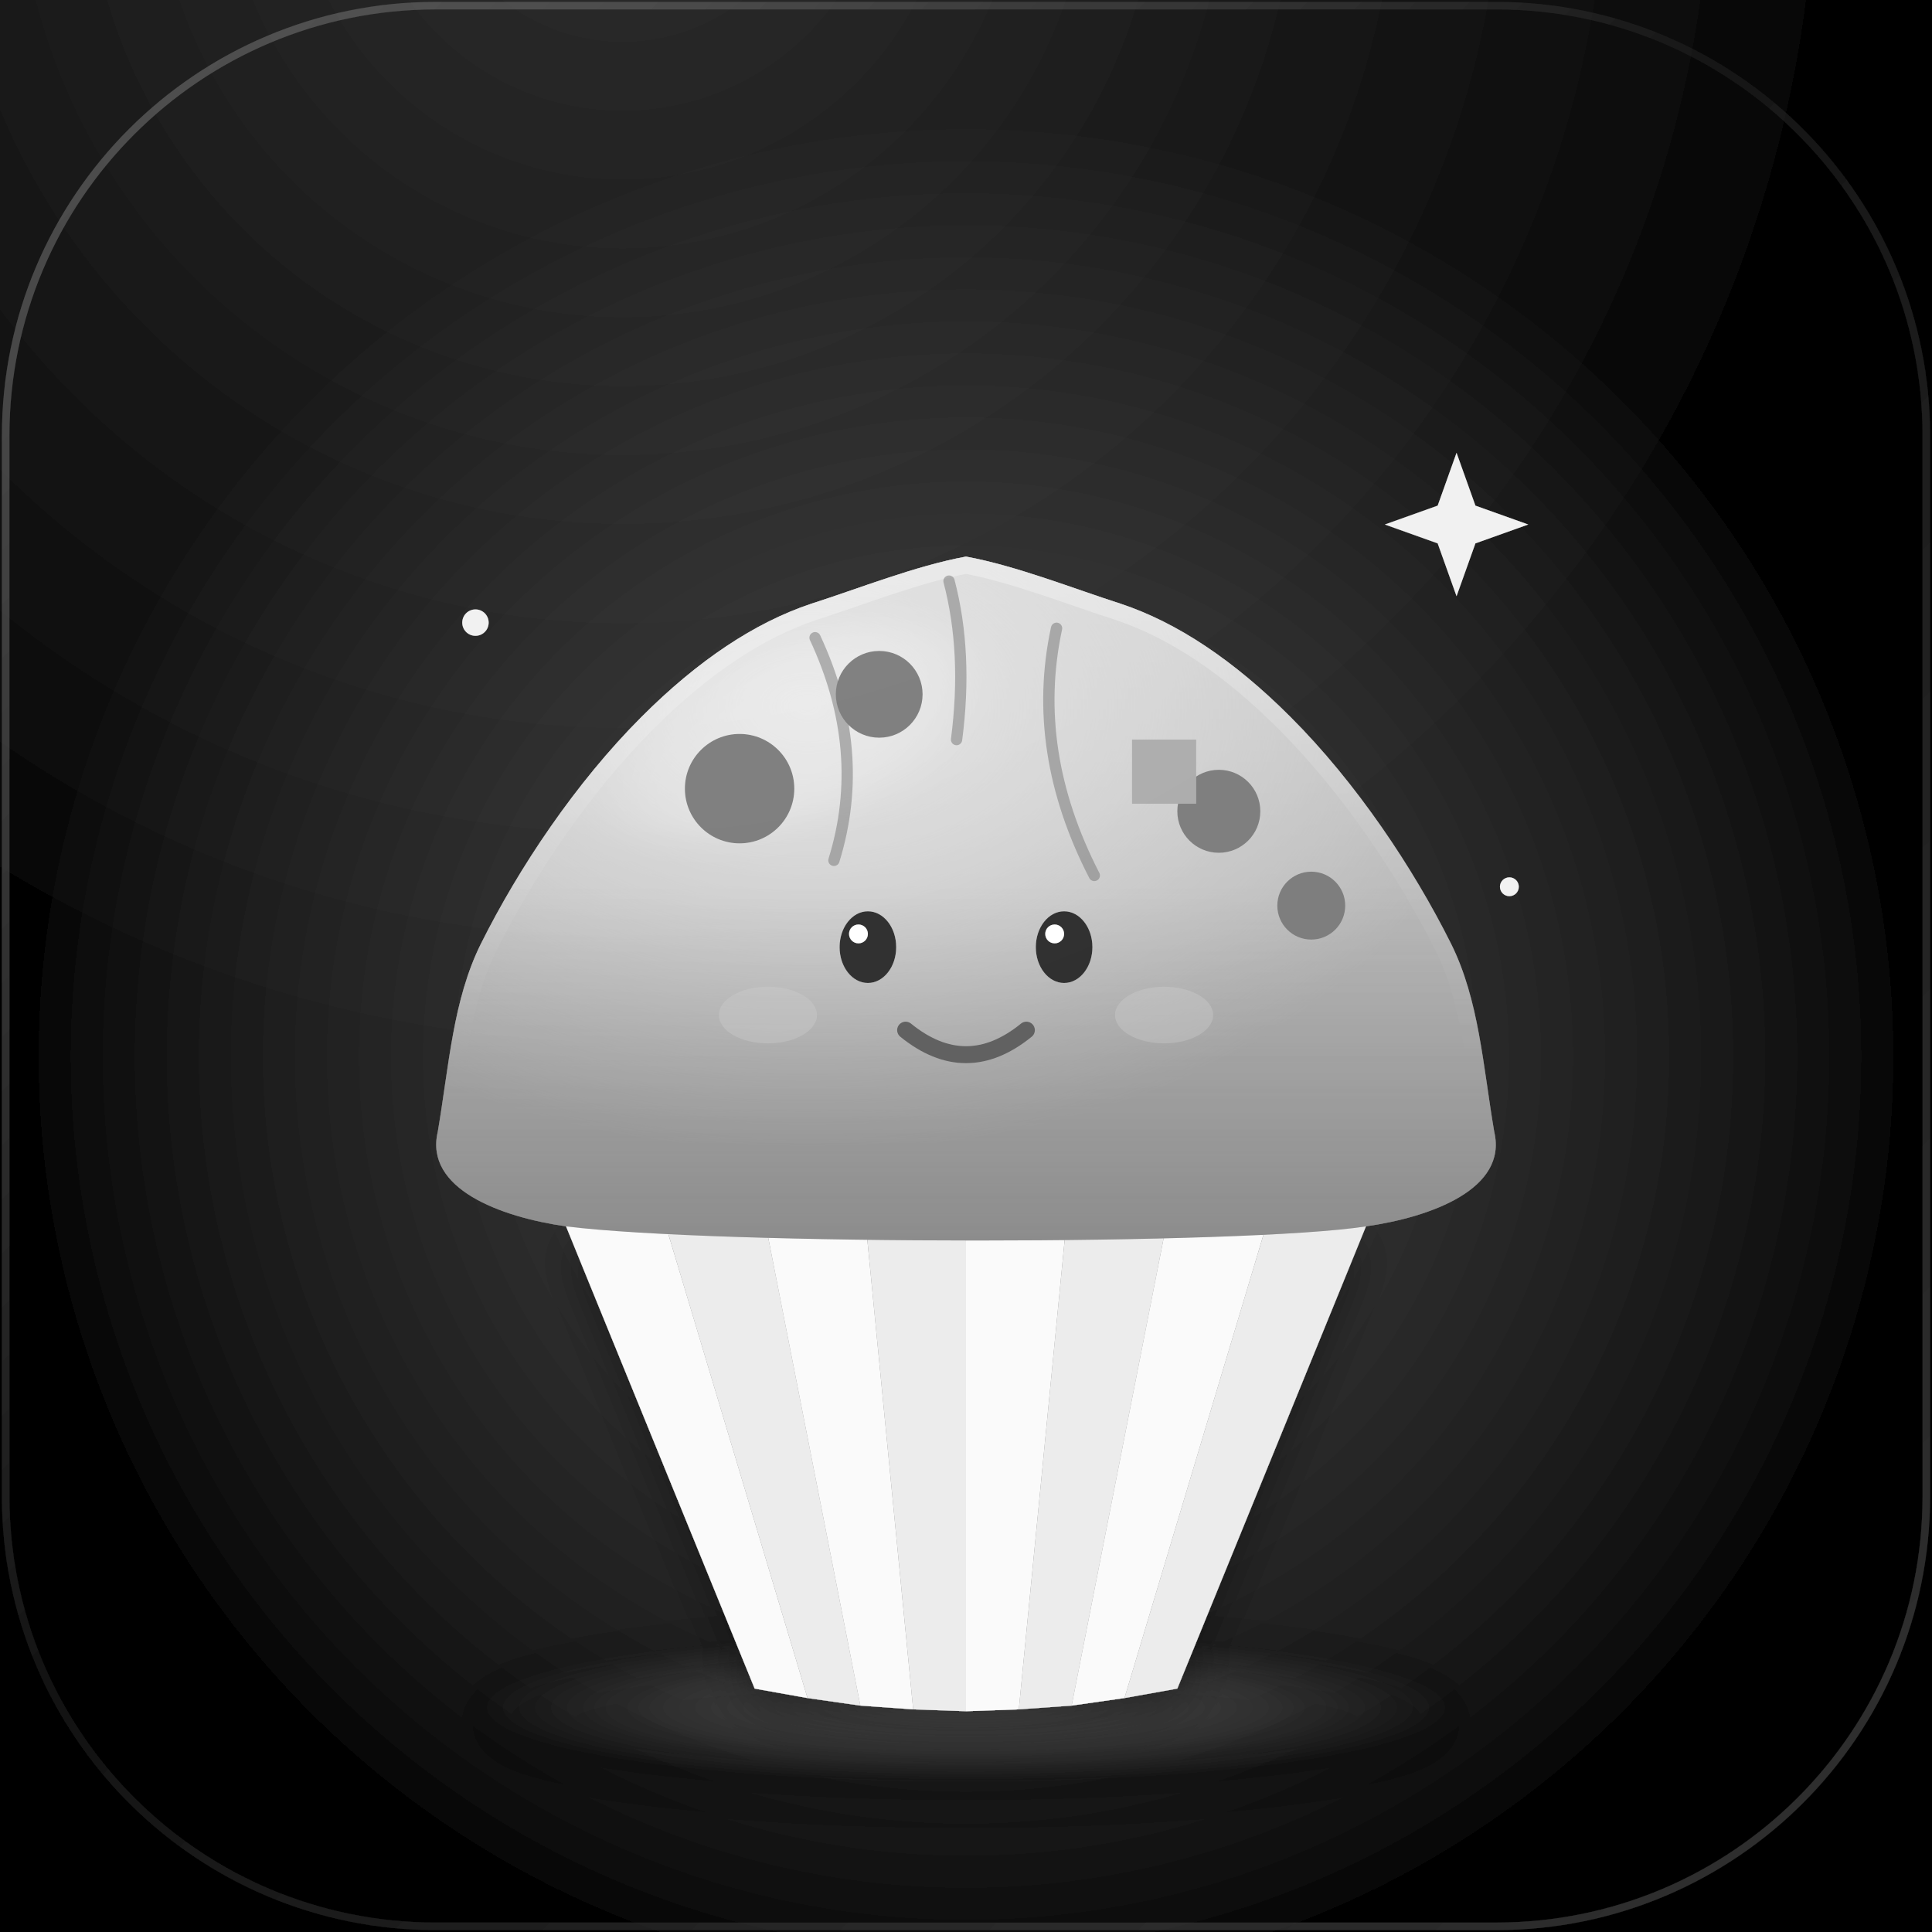
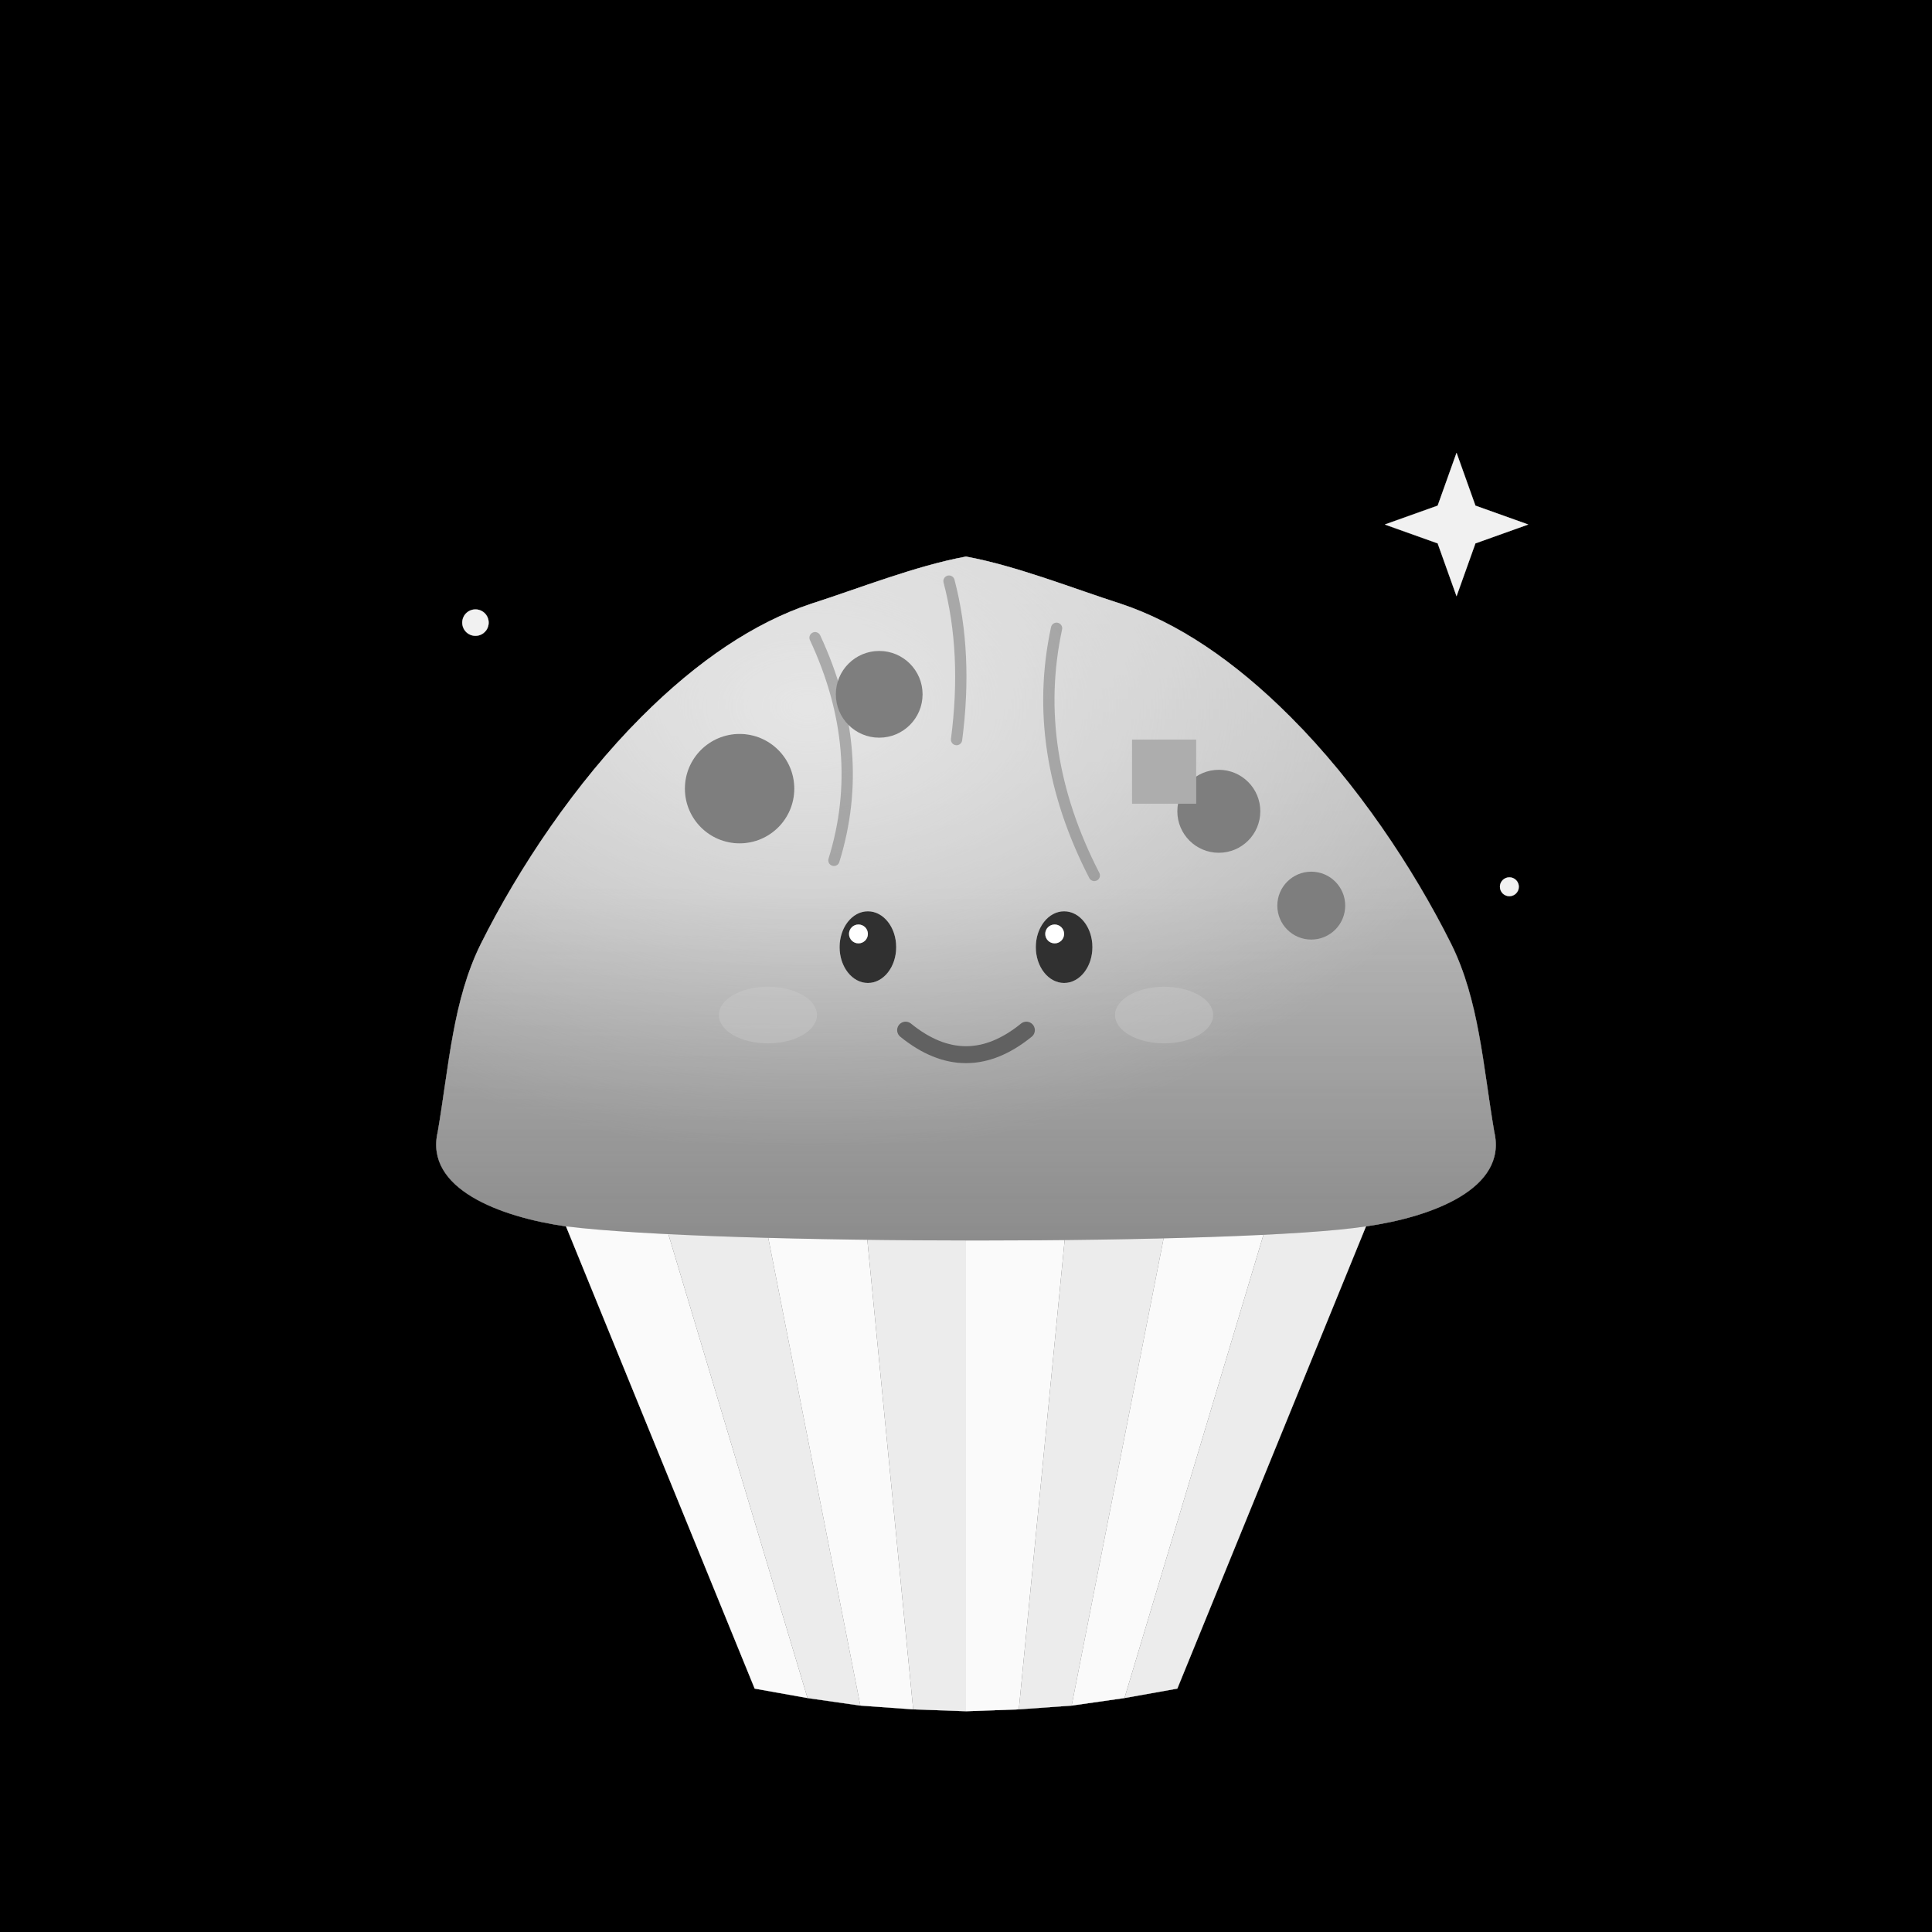
<svg xmlns="http://www.w3.org/2000/svg" width="1024" height="1024" viewBox="0 0 1024 1024">
  <defs>
    <linearGradient id="bg" x1="0" y1="0" x2="1" y2="1">
      <stop offset="0" stop-color="#241611" />
      <stop offset="1" stop-color="#100A07" />
    </linearGradient>
    <linearGradient id="muffinTop" x1="0" y1="0" x2="0" y2="1">
      <stop offset="0" stop-color="#EAB06A" />
      <stop offset="1" stop-color="#B36F35" />
    </linearGradient>
    <radialGradient id="muffinSheen" cx="0.35" cy="0.22" r="0.65">
      <stop offset="0" stop-color="#FBDCA6" stop-opacity="0.85" />
      <stop offset="1" stop-color="#FBDCA6" stop-opacity="0" />
    </radialGradient>
    <radialGradient id="glow" cx="0.5" cy="0.55" r="0.5">
      <stop offset="0" stop-color="#F6A94F" stop-opacity="0.20" />
      <stop offset="1" stop-color="#F6A94F" stop-opacity="0" />
    </radialGradient>
    <radialGradient id="floorGlow" cx="0.5" cy="0.5" r="0.5">
      <stop offset="0" stop-color="#F6A94F" stop-opacity="0.18" />
      <stop offset="1" stop-color="#F6A94F" stop-opacity="0" />
    </radialGradient>
    <filter id="softShadow" x="-30%" y="-30%" width="160%" height="160%">
-       <feDropShadow dx="0" dy="10" stdDeviation="12" flood-color="#000000" flood-opacity="0.5" />
+       <feDropShadow dx="0" dy="10" stdDeviation="12" flood-color="#000000" flood-opacity="0" />
    </filter>
    <radialGradient id="rmBloom" cx="512" cy="560" r="500" gradientUnits="userSpaceOnUse">
-       <stop offset="0" stop-color="#FFFFFF" stop-opacity="0.16" />
-       <stop offset=".42" stop-color="#FFFFFF" stop-opacity="0.067" />
+       <stop offset="0" stop-color="#FFFFFF" stop-opacity="0.1" />
+       <stop offset=".42" stop-color="#FFFFFF" stop-opacity="0.042" />
      <stop offset="1" stop-color="#FFFFFF" stop-opacity="0" />
    </radialGradient>
    <radialGradient id="rmVig" cx="512" cy="470" r="760" gradientUnits="userSpaceOnUse">
      <stop offset=".5" stop-color="#000000" stop-opacity="0" />
      <stop offset="1" stop-color="#000000" stop-opacity="0.0" />
    </radialGradient>
    <filter id="rmBlur18" x="-40%" y="-200%" width="180%" height="500%">
      <feGaussianBlur stdDeviation="18" />
    </filter>
    <filter id="rmBlur6" x="-20%" y="-200%" width="140%" height="500%">
      <feGaussianBlur stdDeviation="6" />
    </filter>
    <linearGradient id="rmLinerShade" x1="300" y1="0" x2="724" y2="0" gradientUnits="userSpaceOnUse">
      <stop offset="0" stop-color="#856C42" stop-opacity=".42" />
      <stop offset=".34" stop-color="#856C42" stop-opacity="0" />
      <stop offset=".6" stop-color="#856C42" stop-opacity="0" />
      <stop offset="1" stop-color="#856C42" stop-opacity=".5" />
    </linearGradient>
    <linearGradient id="rmAO" x1="0" y1="660" x2="0" y2="730" gradientUnits="userSpaceOnUse">
      <stop offset="0" stop-color="#856C42" stop-opacity=".55" />
      <stop offset="1" stop-color="#856C42" stop-opacity="0" />
    </linearGradient>
    <clipPath id="rmLinerClip">
-       <polygon points="300,662 724,662 624,895 400,895" />
+       <polygon points="300,650 353,650 428,900 400,895" />
+       <polygon points="353,650 406,650 456,904 428,900" />
+       <polygon points="406,650 459,650 484,906 456,904" />
+       <polygon points="459,650 512,650 512,907 484,906" />
+       <polygon points="512,650 565,650 540,906 512,907" />
+       <polygon points="565,650 618,650 568,904 540,906" />
+       <polygon points="618,650 671,650 596,900 568,904" />
+       <polygon points="671,650 724,650 624,895 596,900" />
    </clipPath>
-     <linearGradient id="rmRim" x1="0" y1="290" x2="0" y2="560" gradientUnits="userSpaceOnUse">
-       <stop offset="0" stop-color="#FFFFFF" stop-opacity=".85" />
-       <stop offset=".55" stop-color="#FFFFFF" stop-opacity=".18" />
-       <stop offset="1" stop-color="#FFFFFF" stop-opacity="0" />
-     </linearGradient>
-     <radialGradient id="rmGloss" cx="330" cy="-80" r="660" gradientUnits="userSpaceOnUse">
-       <stop offset="0" stop-color="#FFFFFF" stop-opacity="0.06" />
-       <stop offset=".55" stop-color="#FFFFFF" stop-opacity="0.021" />
-       <stop offset="1" stop-color="#FFFFFF" stop-opacity="0" />
-     </radialGradient>
    <radialGradient id="rmKey" cx="170" cy="110" r="900" gradientUnits="userSpaceOnUse">
      <stop offset="0" stop-color="#FFFFFF" stop-opacity="0.0" />
      <stop offset=".7" stop-color="#FFFFFF" stop-opacity="0" />
    </radialGradient>
    <linearGradient id="rmDomeShade" x1="0" y1="470" x2="0" y2="660" gradientUnits="userSpaceOnUse">
      <stop offset="0" stop-color="#6C3800" stop-opacity="0" />
      <stop offset="1" stop-color="#6C3800" stop-opacity=".42" />
-     </linearGradient>
-     <filter id="rmBlur14" x="-50%" y="-50%" width="200%" height="200%">
-       <feGaussianBlur stdDeviation="14" />
-     </filter>
-     <linearGradient id="rmEdge" x1="0" y1="0" x2="1024" y2="1024" gradientUnits="userSpaceOnUse">
-       <stop offset="0" stop-color="#FFFFFF" stop-opacity="0.14" />
-       <stop offset=".45" stop-color="#FFFFFF" stop-opacity="0.014" />
-       <stop offset="1" stop-color="#FFFFFF" stop-opacity="0.070" />
    </linearGradient>
    <clipPath id="rmDomeClip">
      <path d="M300,650 C265,645 225,630 232,600 C238,565 240,530 255,500 C275,460 305,415 340,380 C370,350 400,330 430,320 C455,312 485,300 512,295 C539,300 569,312 594,320 C624,330 654,350 684,380 C719,415 749,460 769,500 C784,530 786,565 792,600 C799,630 759,645 724,650 C660,660 380,660 300,650 Z" />
    </clipPath>
    <filter id="rmMono" color-interpolation-filters="sRGB">
      <feColorMatrix type="saturate" values="0" />
      <feComponentTransfer>
        <feFuncR type="gamma" exponent="0.62" />
        <feFuncG type="gamma" exponent="0.62" />
        <feFuncB type="gamma" exponent="0.62" />
      </feComponentTransfer>
    </filter>
  </defs>
  <g filter="url(#rmMono)">
    <g clip-path="url(#rmLinerClip)">
      <rect x="300" y="662" width="424" height="240" fill="url(#rmLinerShade)" />
      <rect x="300" y="662" width="424" height="70" fill="url(#rmAO)" />
    </g>
    <rect width="1024" height="1024" fill="#000000" />
-     <circle cx="512" cy="560" r="500" fill="url(#rmBloom)" />
-     <rect width="1024" height="1024" fill="url(#rmVig)" />
-     <ellipse cx="512" cy="914" rx="268" ry="40" fill="#000000" opacity="0.5" filter="url(#rmBlur18)" />
-     <ellipse cx="512" cy="905" rx="260" ry="40" fill="url(#floorGlow)" />
+     <ellipse cx="512" cy="905" rx="260" ry="40" fill="url(#floorGlow)" opacity="0" />
    <g filter="url(#softShadow)">
      <polygon points="300,650 353,650 428,900 400,895" fill="#FDF6EC" />
      <polygon points="353,650 406,650 456,904 428,900" fill="#F0DFC3" />
      <polygon points="406,650 459,650 484,906 456,904" fill="#FDF6EC" />
      <polygon points="459,650 512,650 512,907 484,906" fill="#F0DFC3" />
      <polygon points="512,650 565,650 540,906 512,907" fill="#FDF6EC" />
      <polygon points="565,650 618,650 568,904 540,906" fill="#F0DFC3" />
      <polygon points="618,650 671,650 596,900 568,904" fill="#FDF6EC" />
      <polygon points="671,650 724,650 624,895 596,900" fill="#F0DFC3" />
    </g>
    <path d="M300,650            C265,645 225,630 232,600            C238,565 240,530 255,500            C275,460 305,415 340,380            C370,350 400,330 430,320            C455,312 485,300 512,295            C539,300 569,312 594,320            C624,330 654,350 684,380            C719,415 749,460 769,500            C784,530 786,565 792,600            C799,630 759,645 724,650            C660,660 380,660 300,650 Z" fill="url(#muffinTop)" />
    <path d="M300,650            C265,645 225,630 232,600            C238,565 240,530 255,500            C275,460 305,415 340,380            C370,350 400,330 430,320            C455,312 485,300 512,295            C539,300 569,312 594,320            C624,330 654,350 684,380            C719,415 749,460 769,500            C784,530 786,565 792,600            C799,630 759,645 724,650            C660,660 380,660 300,650 Z" fill="url(#muffinSheen)" />
    <g clip-path="url(#rmDomeClip)">
      <rect x="220" y="470" width="590" height="200" fill="url(#rmDomeShade)" />
-       <ellipse cx="418" cy="388" rx="96" ry="46" fill="#FFFFFF" opacity="0.2" transform="rotate(-24 418 388)" filter="url(#rmBlur14)" />
-       <path d="M300,650 C265,645 225,630 232,600 C238,565 240,530 255,500 C275,460 305,415 340,380 C370,350 400,330 430,320 C455,312 485,300 512,295 C539,300 569,312 594,320 C624,330 654,350 684,380 C719,415 749,460 769,500 C784,530 786,565 792,600 C799,630 759,645 724,650 C660,660 380,660 300,650 Z" fill="none" stroke="url(#rmRim)" stroke-width="18" opacity="0.4" />
    </g>
    <g stroke="#7A4A22" stroke-width="6" stroke-linecap="round" fill="none" opacity="0.6">
      <path d="M432,338 Q460,398 442,456" />
      <path d="M560,333 Q546,398 580,464" />
      <path d="M503,308 Q513,346 507,392" />
    </g>
    <g fill="#5B4A8A">
      <circle cx="392" cy="418" r="29" />
      <circle cx="466" cy="368" r="23" />
      <circle cx="646" cy="430" r="22" />
      <circle cx="695" cy="480" r="18" />
    </g>
    <rect x="600" y="392" width="34" height="34" fill="#8B7CFF" />
    <g>
      <ellipse cx="407" cy="538" rx="26" ry="15" fill="#F2A6A0" opacity="0.35" />
      <ellipse cx="617" cy="538" rx="26" ry="15" fill="#F2A6A0" opacity="0.35" />
      <ellipse cx="460" cy="502" rx="15" ry="19" fill="#1A0F08" />
      <ellipse cx="564" cy="502" rx="15" ry="19" fill="#1A0F08" />
      <circle cx="455" cy="495" r="5" fill="#FFFFFF" />
      <circle cx="559" cy="495" r="5" fill="#FFFFFF" />
      <path d="M480,546 Q512,572 544,546" stroke="#5C2E10" stroke-width="9" stroke-linecap="round" fill="none" />
    </g>
    <g fill="#FFF3DD" opacity="0.95">
      <path d="M772,240 L782,268 L810,278 L782,288 L772,316 L762,288 L734,278 L762,268 Z" />
      <circle cx="252" cy="330" r="7" />
      <circle cx="800" cy="470" r="5" />
    </g>
-     <rect width="1024" height="1024" fill="url(#rmGloss)" />
-     <rect x="3" y="3" width="1018" height="1018" rx="228" fill="none" stroke="url(#rmEdge)" stroke-width="4" />
  </g>
</svg>
